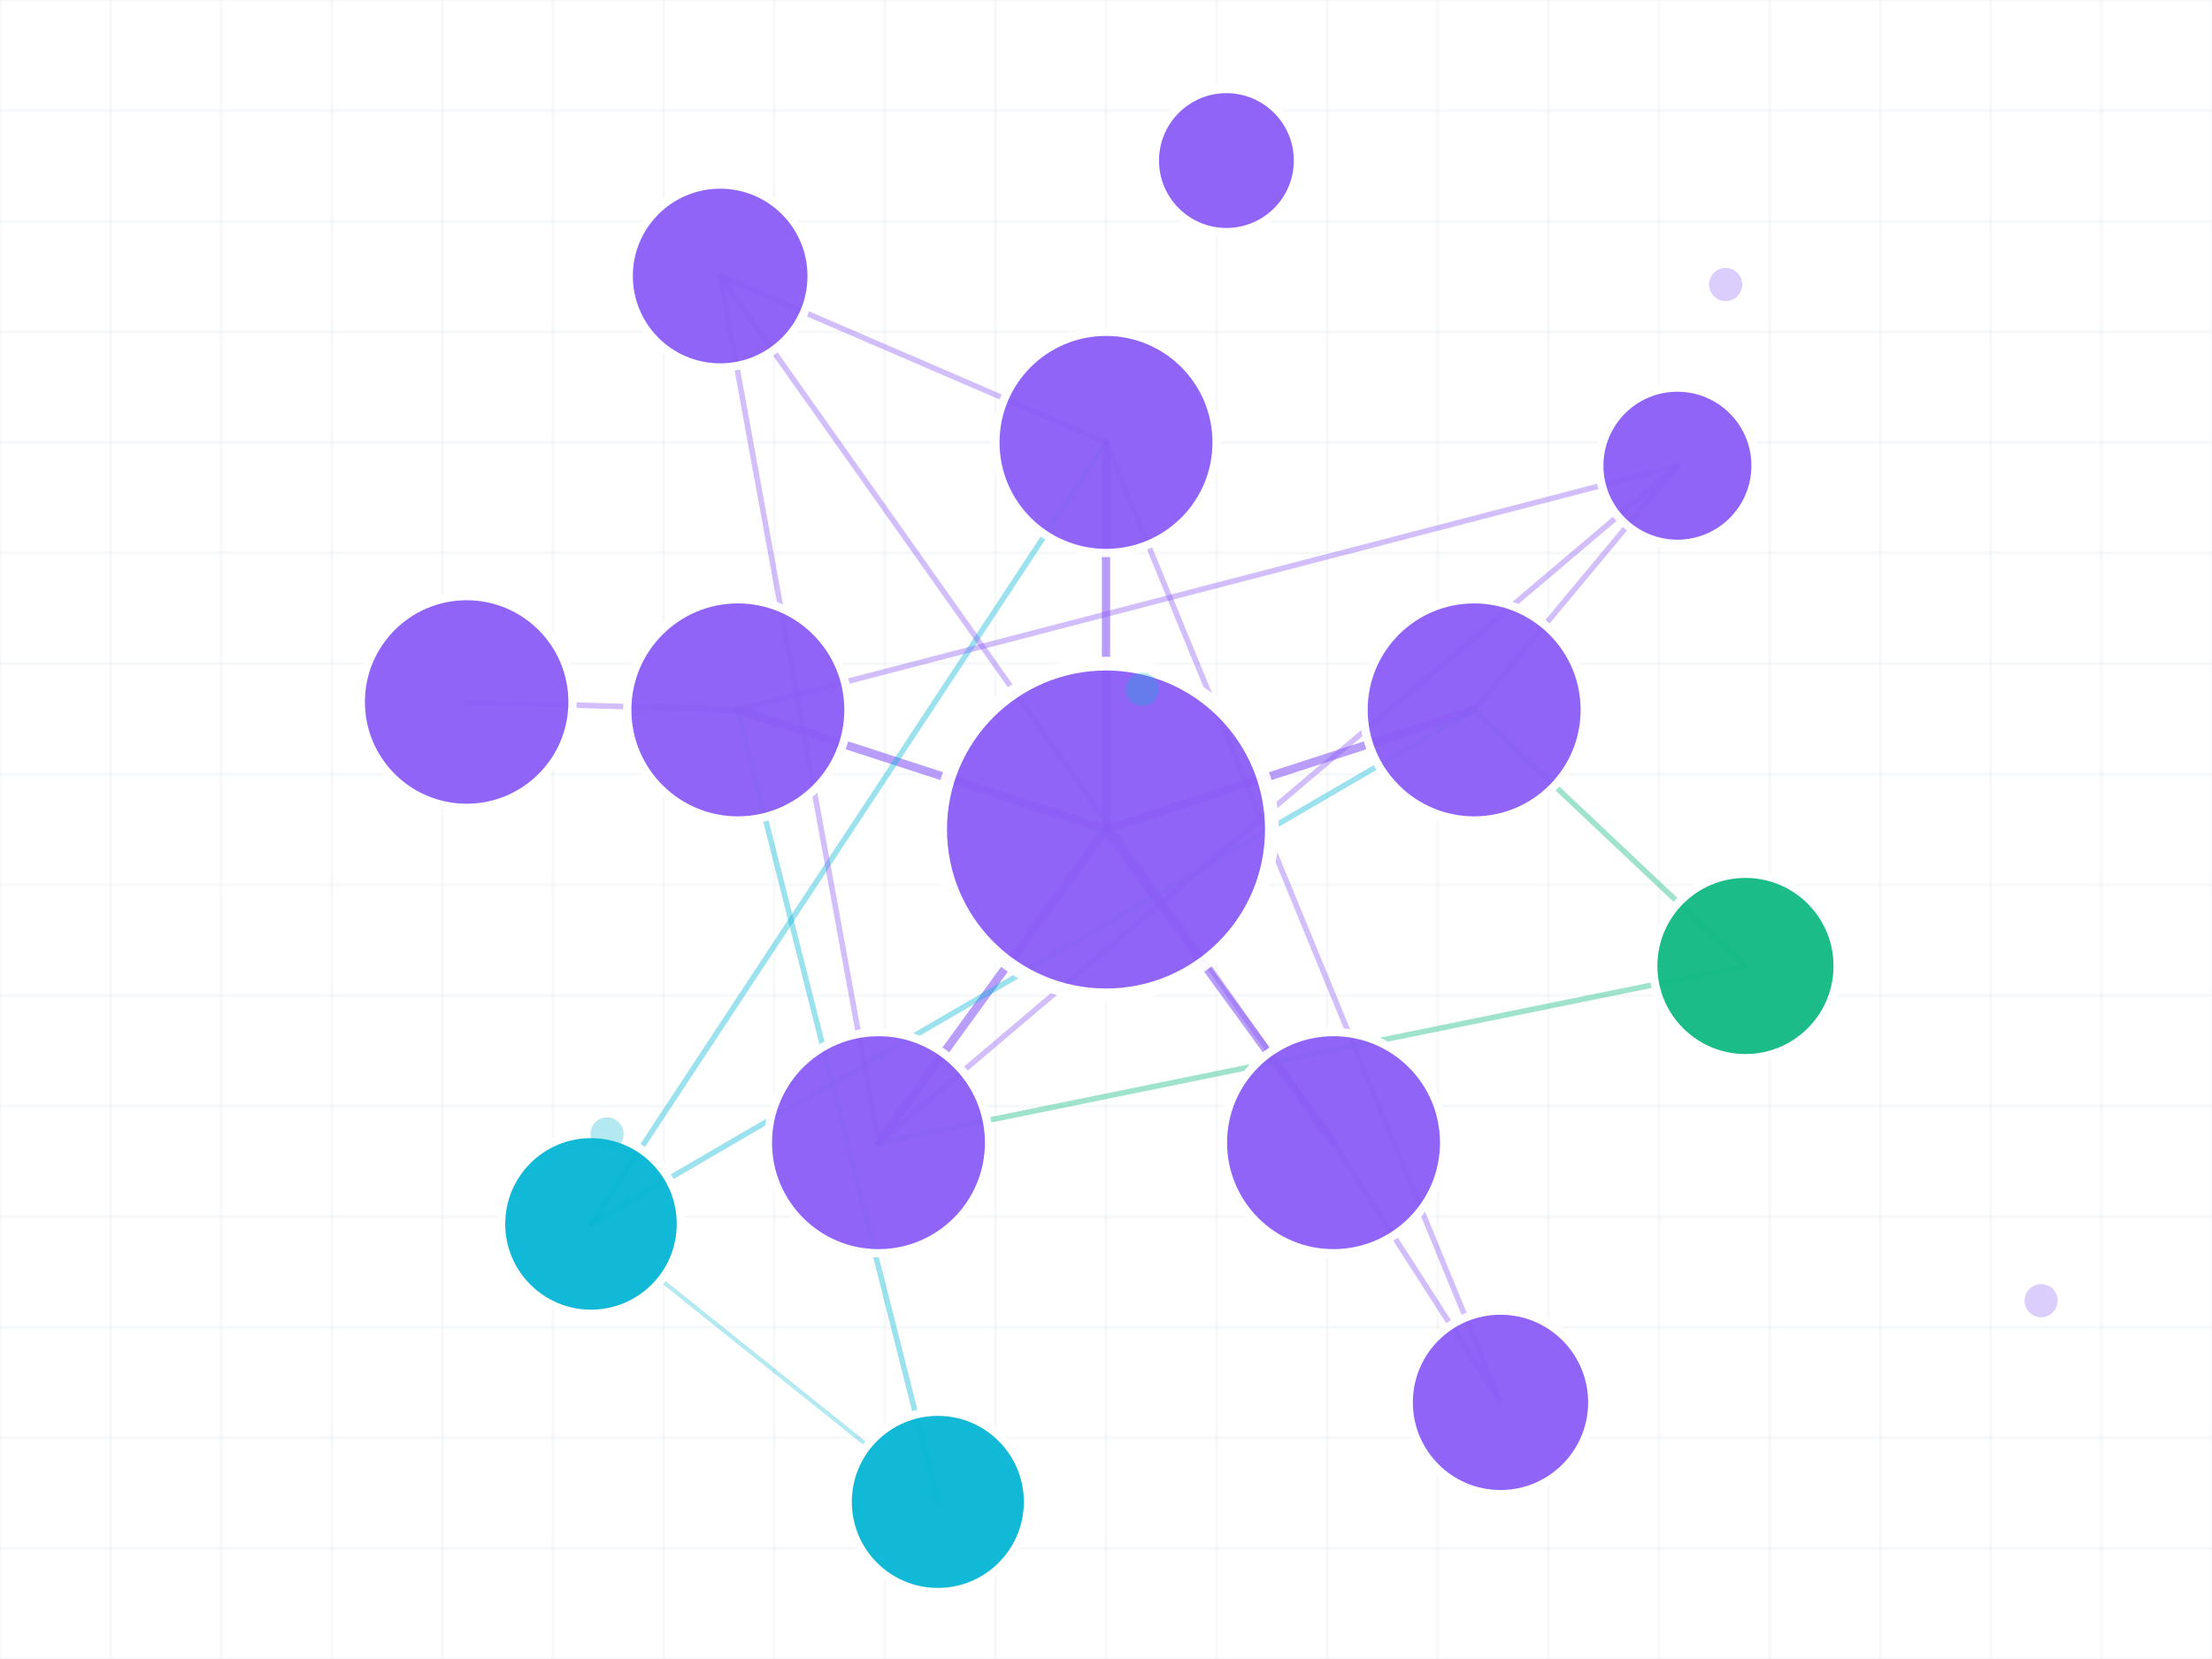
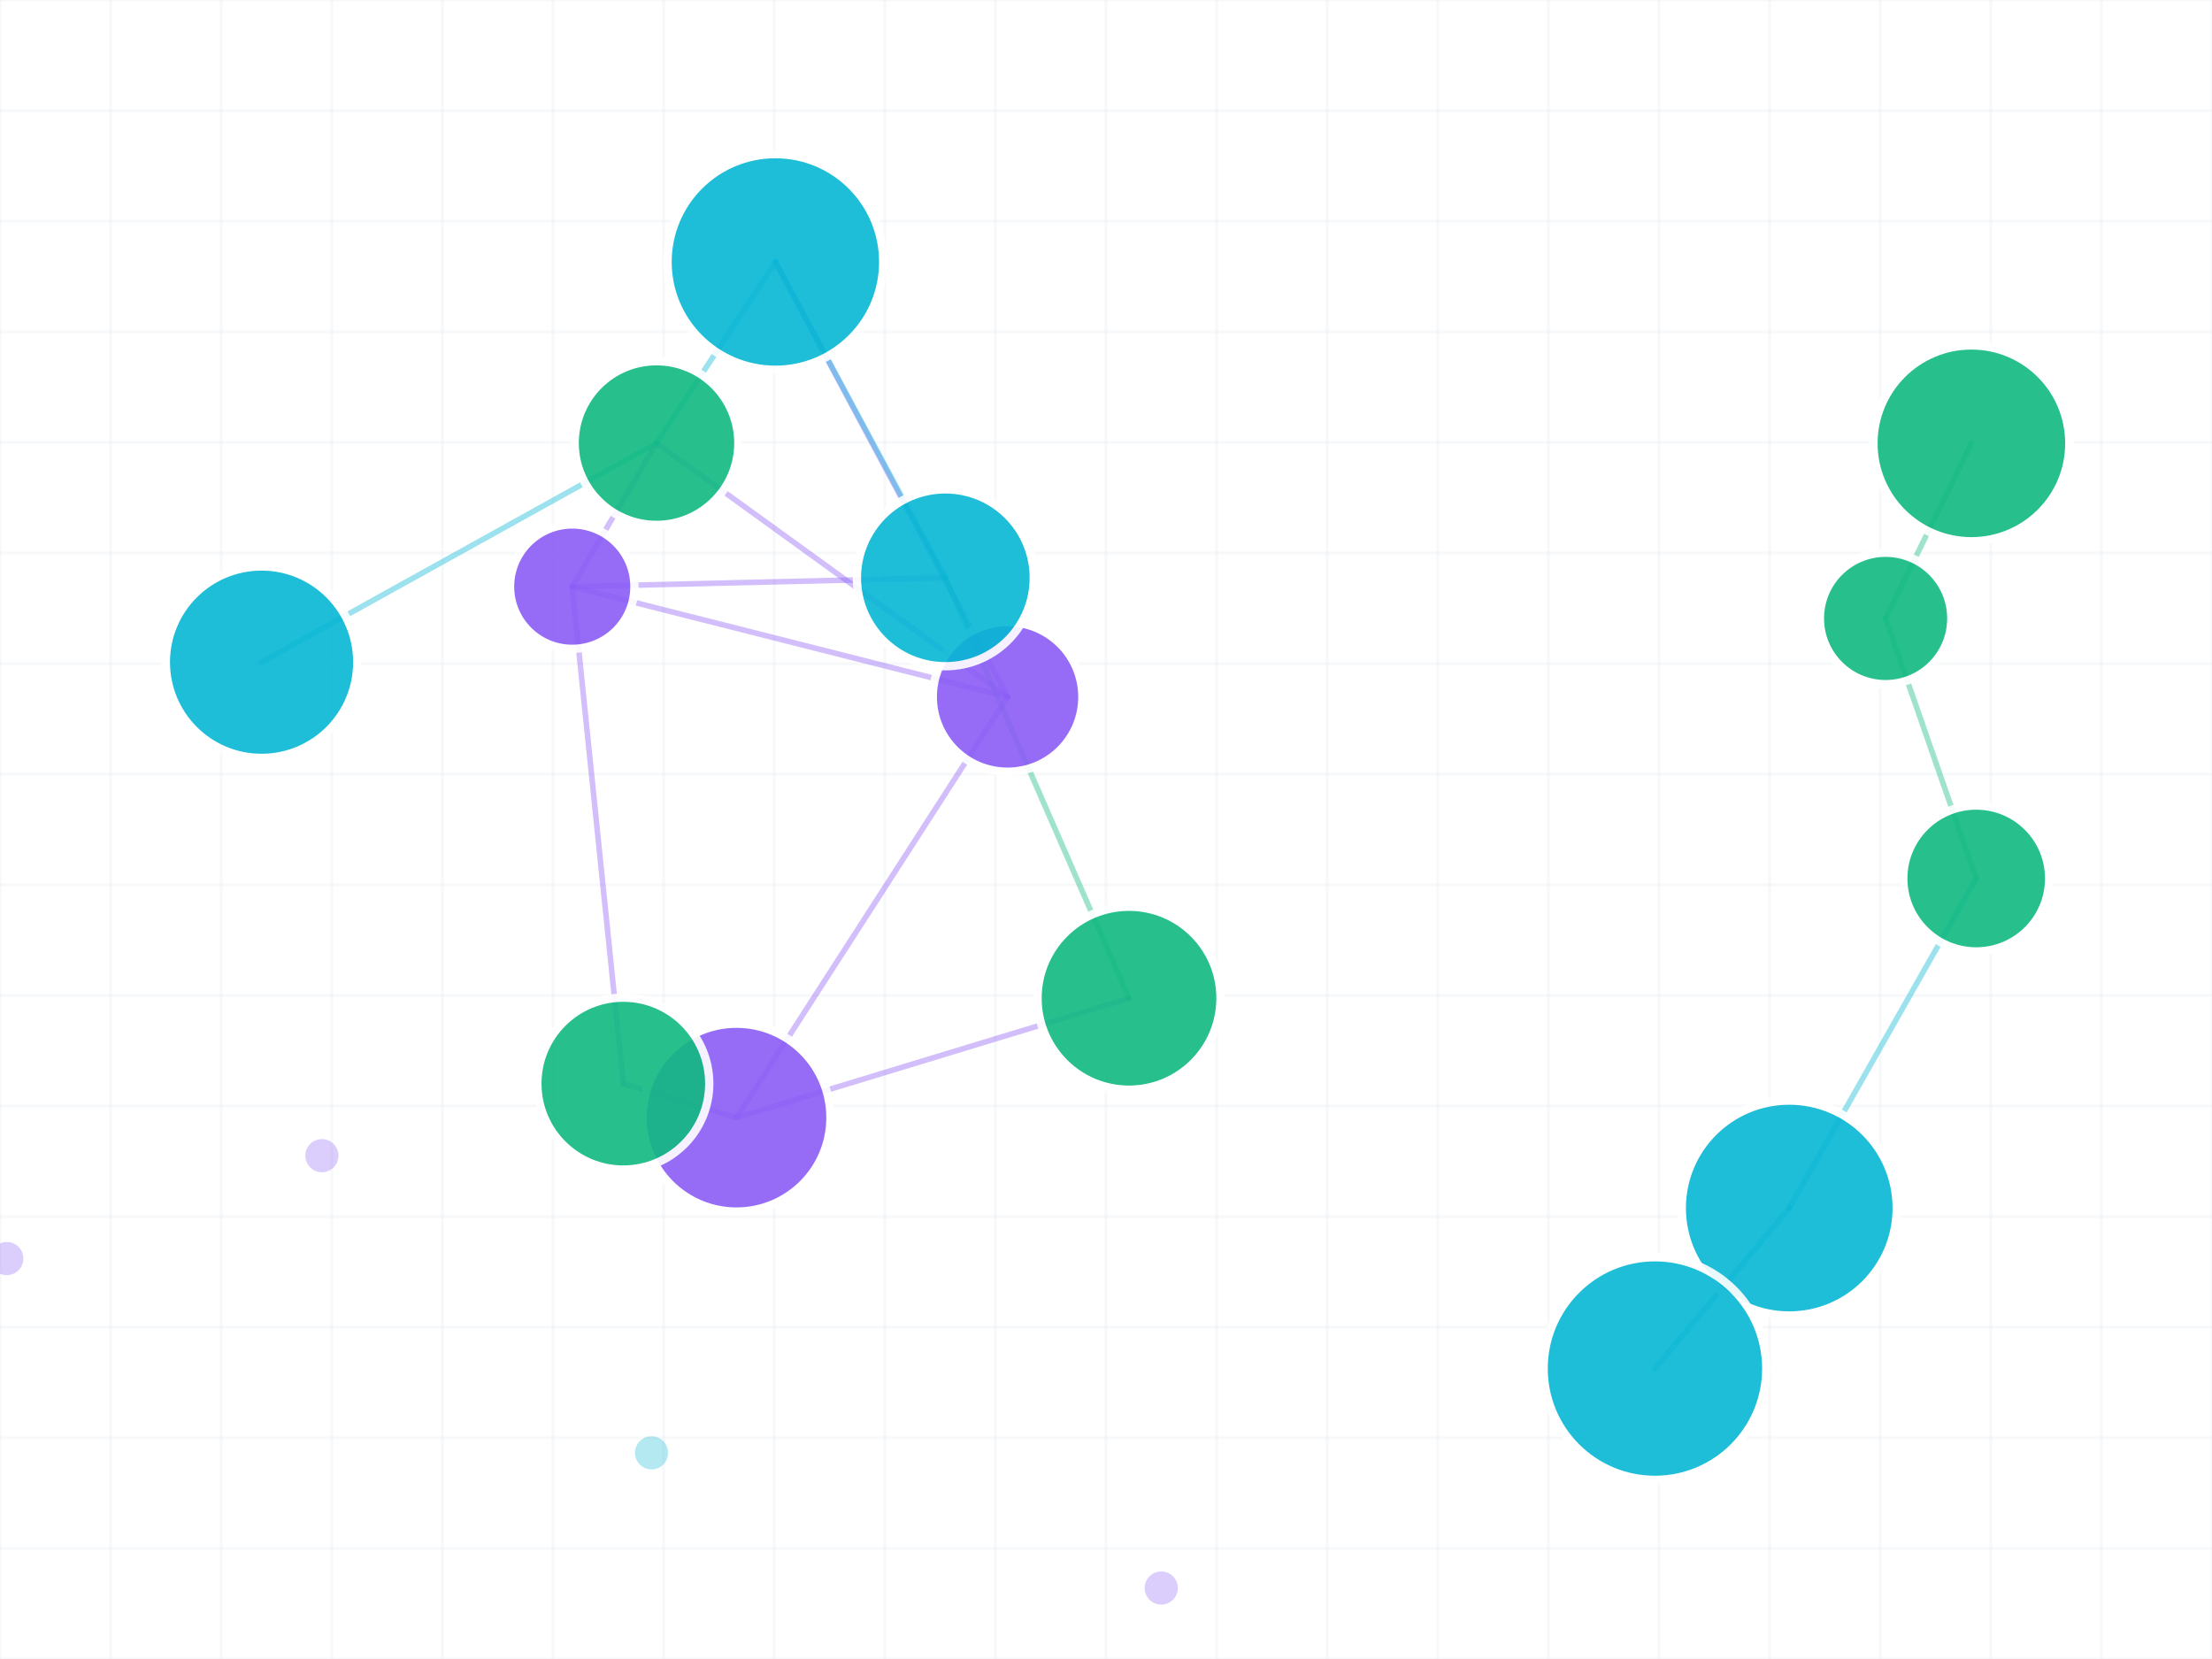
<svg xmlns="http://www.w3.org/2000/svg" viewBox="0 0 800 600" width="800" height="600" role="img" aria-label="Automatonic AI Geometric Illustration">
  <rect width="800" height="600" fill="#FFFFFF" />
  <g id="grid-pattern">
    <line x1="0" y1="0" x2="0" y2="600" stroke="#E5E7EB" stroke-width="1" opacity="0.3" />
    <line x1="40" y1="0" x2="40" y2="600" stroke="#E5E7EB" stroke-width="1" opacity="0.3" />
    <line x1="80" y1="0" x2="80" y2="600" stroke="#E5E7EB" stroke-width="1" opacity="0.3" />
    <line x1="120" y1="0" x2="120" y2="600" stroke="#E5E7EB" stroke-width="1" opacity="0.3" />
    <line x1="160" y1="0" x2="160" y2="600" stroke="#E5E7EB" stroke-width="1" opacity="0.3" />
    <line x1="200" y1="0" x2="200" y2="600" stroke="#E5E7EB" stroke-width="1" opacity="0.3" />
    <line x1="240" y1="0" x2="240" y2="600" stroke="#E5E7EB" stroke-width="1" opacity="0.3" />
    <line x1="280" y1="0" x2="280" y2="600" stroke="#E5E7EB" stroke-width="1" opacity="0.3" />
    <line x1="320" y1="0" x2="320" y2="600" stroke="#E5E7EB" stroke-width="1" opacity="0.3" />
    <line x1="360" y1="0" x2="360" y2="600" stroke="#E5E7EB" stroke-width="1" opacity="0.3" />
    <line x1="400" y1="0" x2="400" y2="600" stroke="#E5E7EB" stroke-width="1" opacity="0.3" />
    <line x1="440" y1="0" x2="440" y2="600" stroke="#E5E7EB" stroke-width="1" opacity="0.3" />
    <line x1="480" y1="0" x2="480" y2="600" stroke="#E5E7EB" stroke-width="1" opacity="0.3" />
    <line x1="520" y1="0" x2="520" y2="600" stroke="#E5E7EB" stroke-width="1" opacity="0.3" />
    <line x1="560" y1="0" x2="560" y2="600" stroke="#E5E7EB" stroke-width="1" opacity="0.3" />
    <line x1="600" y1="0" x2="600" y2="600" stroke="#E5E7EB" stroke-width="1" opacity="0.3" />
    <line x1="640" y1="0" x2="640" y2="600" stroke="#E5E7EB" stroke-width="1" opacity="0.3" />
    <line x1="680" y1="0" x2="680" y2="600" stroke="#E5E7EB" stroke-width="1" opacity="0.3" />
    <line x1="720" y1="0" x2="720" y2="600" stroke="#E5E7EB" stroke-width="1" opacity="0.3" />
    <line x1="760" y1="0" x2="760" y2="600" stroke="#E5E7EB" stroke-width="1" opacity="0.3" />
    <line x1="800" y1="0" x2="800" y2="600" stroke="#E5E7EB" stroke-width="1" opacity="0.3" />
    <line x1="0" y1="0" x2="800" y2="0" stroke="#E5E7EB" stroke-width="1" opacity="0.3" />
    <line x1="0" y1="40" x2="800" y2="40" stroke="#E5E7EB" stroke-width="1" opacity="0.3" />
    <line x1="0" y1="80" x2="800" y2="80" stroke="#E5E7EB" stroke-width="1" opacity="0.3" />
    <line x1="0" y1="120" x2="800" y2="120" stroke="#E5E7EB" stroke-width="1" opacity="0.3" />
    <line x1="0" y1="160" x2="800" y2="160" stroke="#E5E7EB" stroke-width="1" opacity="0.3" />
    <line x1="0" y1="200" x2="800" y2="200" stroke="#E5E7EB" stroke-width="1" opacity="0.3" />
    <line x1="0" y1="240" x2="800" y2="240" stroke="#E5E7EB" stroke-width="1" opacity="0.3" />
    <line x1="0" y1="280" x2="800" y2="280" stroke="#E5E7EB" stroke-width="1" opacity="0.3" />
    <line x1="0" y1="320" x2="800" y2="320" stroke="#E5E7EB" stroke-width="1" opacity="0.3" />
    <line x1="0" y1="360" x2="800" y2="360" stroke="#E5E7EB" stroke-width="1" opacity="0.3" />
    <line x1="0" y1="400" x2="800" y2="400" stroke="#E5E7EB" stroke-width="1" opacity="0.3" />
    <line x1="0" y1="440" x2="800" y2="440" stroke="#E5E7EB" stroke-width="1" opacity="0.3" />
    <line x1="0" y1="480" x2="800" y2="480" stroke="#E5E7EB" stroke-width="1" opacity="0.3" />
    <line x1="0" y1="520" x2="800" y2="520" stroke="#E5E7EB" stroke-width="1" opacity="0.3" />
    <line x1="0" y1="560" x2="800" y2="560" stroke="#E5E7EB" stroke-width="1" opacity="0.3" />
    <line x1="0" y1="600" x2="800" y2="600" stroke="#E5E7EB" stroke-width="1" opacity="0.3" />
  </g>
  <g id="graph-edges">
-     <line x1="400" y1="300" x2="400" y2="160" stroke="#8B5CF6" stroke-width="3" opacity="0.6" stroke-linecap="round" />
-     <line x1="400" y1="300" x2="533.148" y2="256.738" stroke="#8B5CF6" stroke-width="3" opacity="0.6" stroke-linecap="round" />
-     <line x1="400" y1="300" x2="482.29" y2="413.262" stroke="#8B5CF6" stroke-width="3" opacity="0.6" stroke-linecap="round" />
-     <line x1="400" y1="300" x2="317.71" y2="413.262" stroke="#8B5CF6" stroke-width="3" opacity="0.6" stroke-linecap="round" />
-     <line x1="400" y1="300" x2="266.852" y2="256.738" stroke="#8B5CF6" stroke-width="3" opacity="0.6" stroke-linecap="round" />
-     <line x1="400" y1="160" x2="542.671" y2="507.187" stroke="#8B5CF6" stroke-width="2" opacity="0.4" stroke-linecap="round" />
-     <line x1="400" y1="160" x2="213.74" y2="442.645" stroke="#06B6D4" stroke-width="2" opacity="0.4" stroke-linecap="round" />
-     <line x1="400" y1="160" x2="260.457" y2="99.824" stroke="#8B5CF6" stroke-width="2" opacity="0.4" stroke-linecap="round" />
-     <line x1="533.148" y1="256.738" x2="631.263" y2="349.36" stroke="#10B981" stroke-width="2" opacity="0.4" stroke-linecap="round" />
-     <line x1="533.148" y1="256.738" x2="213.74" y2="442.645" stroke="#06B6D4" stroke-width="2" opacity="0.4" stroke-linecap="round" />
-     <line x1="533.148" y1="256.738" x2="606.658" y2="168.426" stroke="#8B5CF6" stroke-width="2" opacity="0.4" stroke-linecap="round" />
-     <line x1="482.29" y1="413.262" x2="542.671" y2="507.187" stroke="#8B5CF6" stroke-width="2" opacity="0.4" stroke-linecap="round" />
-     <line x1="482.29" y1="413.262" x2="260.457" y2="99.824" stroke="#8B5CF6" stroke-width="2" opacity="0.4" stroke-linecap="round" />
-     <line x1="317.71" y1="413.262" x2="631.263" y2="349.36" stroke="#10B981" stroke-width="2" opacity="0.4" stroke-linecap="round" />
-     <line x1="317.71" y1="413.262" x2="606.658" y2="168.426" stroke="#8B5CF6" stroke-width="2" opacity="0.4" stroke-linecap="round" />
-     <line x1="317.71" y1="413.262" x2="260.457" y2="99.824" stroke="#8B5CF6" stroke-width="2" opacity="0.4" stroke-linecap="round" />
-     <line x1="266.852" y1="256.738" x2="606.658" y2="168.426" stroke="#8B5CF6" stroke-width="2" opacity="0.4" stroke-linecap="round" />
-     <line x1="266.852" y1="256.738" x2="339.183" y2="543.181" stroke="#06B6D4" stroke-width="2" opacity="0.4" stroke-linecap="round" />
-     <line x1="266.852" y1="256.738" x2="168.772" y2="253.879" stroke="#8B5CF6" stroke-width="2" opacity="0.4" stroke-linecap="round" />
-     <line x1="339.183" y1="543.181" x2="213.74" y2="442.645" stroke="#06B6D4" stroke-width="1.5" opacity="0.3" stroke-linecap="round" />
+     <line x1="206.96" y1="212.17" x2="364.403" y2="252.058" stroke="#8B5CF6" stroke-width="2" opacity="0.4" stroke-linecap="round" />
+     <line x1="206.96" y1="212.17" x2="341.896" y2="208.971" stroke="#8B5CF6" stroke-width="2" opacity="0.4" stroke-linecap="round" />
+     <line x1="206.96" y1="212.17" x2="225.429" y2="391.904" stroke="#8B5CF6" stroke-width="2" opacity="0.4" stroke-linecap="round" />
+     <line x1="206.96" y1="212.17" x2="237.435" y2="160.24" stroke="#8B5CF6" stroke-width="2" opacity="0.4" stroke-linecap="round" />
+     <line x1="364.403" y1="252.058" x2="266.373" y2="404.21" stroke="#8B5CF6" stroke-width="2" opacity="0.4" stroke-linecap="round" />
+     <line x1="364.403" y1="252.058" x2="280.431" y2="94.738" stroke="#8B5CF6" stroke-width="2" opacity="0.4" stroke-linecap="round" />
+     <line x1="364.403" y1="252.058" x2="237.435" y2="160.24" stroke="#8B5CF6" stroke-width="2" opacity="0.4" stroke-linecap="round" />
+     <line x1="266.373" y1="404.21" x2="408.321" y2="361.017" stroke="#8B5CF6" stroke-width="2" opacity="0.4" stroke-linecap="round" />
+     <line x1="266.373" y1="404.21" x2="225.429" y2="391.904" stroke="#8B5CF6" stroke-width="2" opacity="0.4" stroke-linecap="round" />
+     <line x1="94.598" y1="239.489" x2="237.435" y2="160.24" stroke="#06B6D4" stroke-width="2" opacity="0.4" stroke-linecap="round" />
+     <line x1="647.103" y1="436.908" x2="598.532" y2="494.956" stroke="#06B6D4" stroke-width="2" opacity="0.4" stroke-linecap="round" />
+     <line x1="647.103" y1="436.908" x2="714.724" y2="317.718" stroke="#06B6D4" stroke-width="2" opacity="0.4" stroke-linecap="round" />
+     <line x1="280.431" y1="94.738" x2="341.896" y2="208.971" stroke="#06B6D4" stroke-width="2" opacity="0.4" stroke-linecap="round" />
+     <line x1="280.431" y1="94.738" x2="237.435" y2="160.24" stroke="#06B6D4" stroke-width="2" opacity="0.4" stroke-linecap="round" />
+     <line x1="408.321" y1="361.017" x2="341.896" y2="208.971" stroke="#10B981" stroke-width="2" opacity="0.4" stroke-linecap="round" />
+     <line x1="714.724" y1="317.718" x2="681.956" y2="223.668" stroke="#10B981" stroke-width="2" opacity="0.4" stroke-linecap="round" />
+     <line x1="681.956" y1="223.668" x2="712.979" y2="160.346" stroke="#10B981" stroke-width="2" opacity="0.4" stroke-linecap="round" />
  </g>
  <g id="graph-nodes">
-     <circle cx="400" cy="300" r="60" fill="#8B5CF6" opacity="0.95" stroke="#FFFFFF" stroke-width="5" />
-     <circle cx="400" cy="160" r="40" fill="#8B5CF6" opacity="0.95" stroke="#FFFFFF" stroke-width="3" />
-     <circle cx="533.148" cy="256.738" r="40" fill="#8B5CF6" opacity="0.95" stroke="#FFFFFF" stroke-width="3" />
-     <circle cx="482.29" cy="413.262" r="40" fill="#8B5CF6" opacity="0.95" stroke="#FFFFFF" stroke-width="3" />
-     <circle cx="317.71" cy="413.262" r="40" fill="#8B5CF6" opacity="0.95" stroke="#FFFFFF" stroke-width="3" />
-     <circle cx="266.852" cy="256.738" r="40" fill="#8B5CF6" opacity="0.95" stroke="#FFFFFF" stroke-width="3" />
-     <circle cx="443.553" cy="58.068" r="25.874" fill="#8B5CF6" opacity="0.95" stroke="#FFFFFF" stroke-width="3" />
-     <circle cx="606.658" cy="168.426" r="28.253" fill="#8B5CF6" opacity="0.95" stroke="#FFFFFF" stroke-width="3" />
-     <circle cx="631.263" cy="349.36" r="33.347" fill="#10B981" opacity="0.95" stroke="#FFFFFF" stroke-width="3" />
-     <circle cx="542.671" cy="507.187" r="33.194" fill="#8B5CF6" opacity="0.95" stroke="#FFFFFF" stroke-width="3" />
-     <circle cx="339.183" cy="543.181" r="32.61" fill="#06B6D4" opacity="0.95" stroke="#FFFFFF" stroke-width="3" />
-     <circle cx="213.74" cy="442.645" r="32.519" fill="#06B6D4" opacity="0.95" stroke="#FFFFFF" stroke-width="3" />
-     <circle cx="168.772" cy="253.879" r="38.292" fill="#8B5CF6" opacity="0.95" stroke="#FFFFFF" stroke-width="3" />
-     <circle cx="260.457" cy="99.824" r="33.078" fill="#8B5CF6" opacity="0.95" stroke="#FFFFFF" stroke-width="3" />
+     <circle cx="206.96" cy="212.17" r="22.492" fill="#8B5CF6" opacity="0.9" stroke="#FFFFFF" stroke-width="3" />
+     <circle cx="364.403" cy="252.058" r="27.047" fill="#8B5CF6" opacity="0.9" stroke="#FFFFFF" stroke-width="3" />
+     <circle cx="266.373" cy="404.21" r="33.969" fill="#8B5CF6" opacity="0.9" stroke="#FFFFFF" stroke-width="3" />
+     <circle cx="94.598" cy="239.489" r="34.615" fill="#06B6D4" opacity="0.9" stroke="#FFFFFF" stroke-width="3" />
+     <circle cx="647.103" cy="436.908" r="38.862" fill="#06B6D4" opacity="0.9" stroke="#FFFFFF" stroke-width="3" />
+     <circle cx="280.431" cy="94.738" r="38.993" fill="#06B6D4" opacity="0.9" stroke="#FFFFFF" stroke-width="3" />
+     <circle cx="598.532" cy="494.956" r="40.257" fill="#06B6D4" opacity="0.9" stroke="#FFFFFF" stroke-width="3" />
+     <circle cx="408.321" cy="361.017" r="33.084" fill="#10B981" opacity="0.9" stroke="#FFFFFF" stroke-width="3" />
+     <circle cx="341.896" cy="208.971" r="31.981" fill="#06B6D4" opacity="0.9" stroke="#FFFFFF" stroke-width="3" />
+     <circle cx="225.429" cy="391.904" r="31.084" fill="#10B981" opacity="0.9" stroke="#FFFFFF" stroke-width="3" />
+     <circle cx="714.724" cy="317.718" r="26.38" fill="#10B981" opacity="0.9" stroke="#FFFFFF" stroke-width="3" />
+     <circle cx="237.435" cy="160.24" r="29.598" fill="#10B981" opacity="0.9" stroke="#FFFFFF" stroke-width="3" />
+     <circle cx="681.956" cy="223.668" r="23.762" fill="#10B981" opacity="0.9" stroke="#FFFFFF" stroke-width="3" />
+     <circle cx="712.979" cy="160.346" r="35.417" fill="#10B981" opacity="0.9" stroke="#FFFFFF" stroke-width="3" />
  </g>
  <g id="accent-dots">
-     <circle cx="624.102" cy="102.894" r="6" fill="#8B5CF6" opacity="0.3" />
-     <circle cx="219.544" cy="410.123" r="6" fill="#06B6D4" opacity="0.3" />
-     <circle cx="413.134" cy="249.298" r="6" fill="#06B6D4" opacity="0.3" />
-     <circle cx="738.206" cy="470.417" r="6" fill="#8B5CF6" opacity="0.3" />
+     <circle cx="235.645" cy="525.44" r="6" fill="#06B6D4" opacity="0.3" />
+     <circle cx="419.976" cy="574.336" r="6" fill="#8B5CF6" opacity="0.3" />
+     <circle cx="2.455" cy="455.177" r="6" fill="#8B5CF6" opacity="0.3" />
+     <circle cx="116.416" cy="417.963" r="6" fill="#8B5CF6" opacity="0.3" />
  </g>
</svg>
